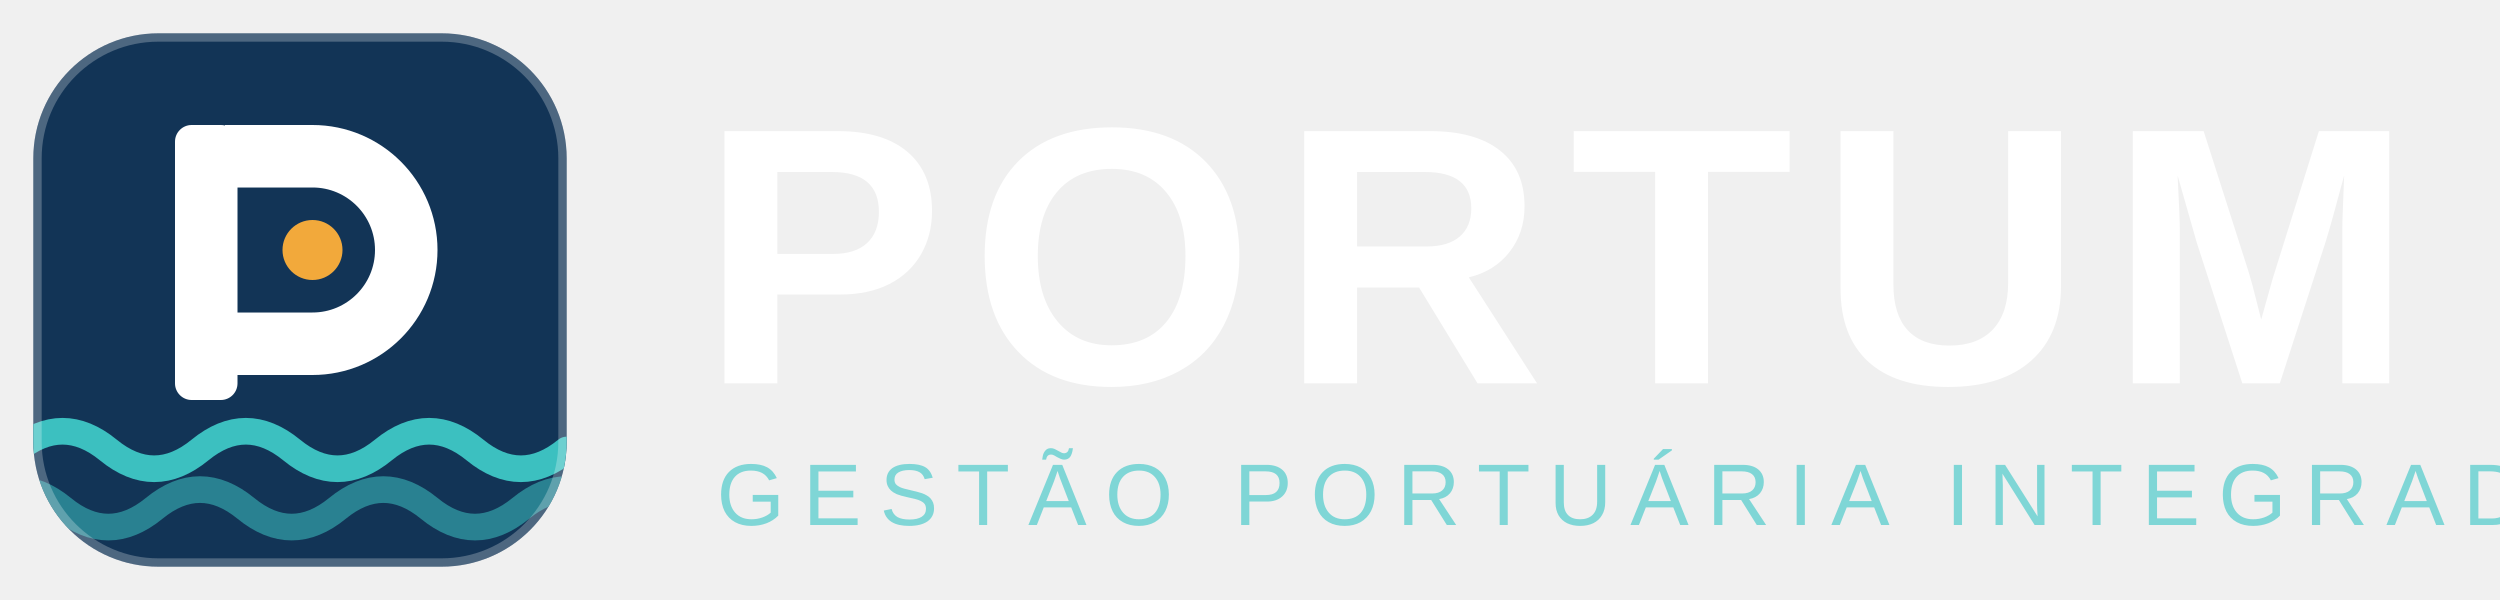
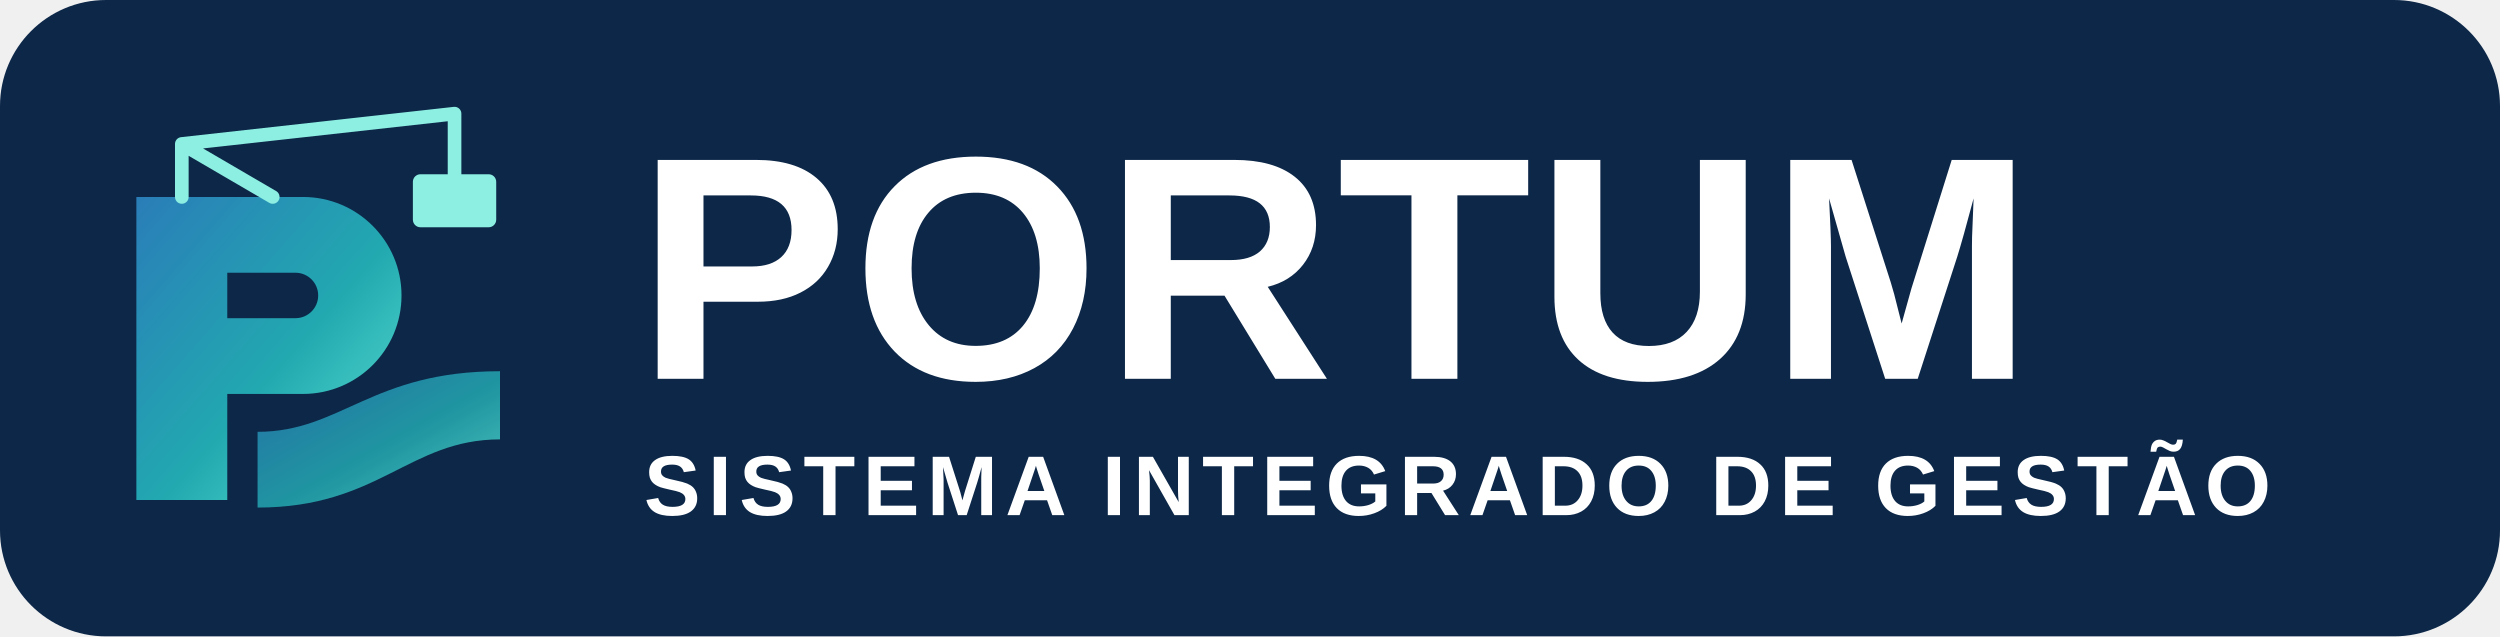
- <svg xmlns="http://www.w3.org/2000/svg" viewBox="0 0 300 72" width="300" height="72" role="img" aria-label="Portum - gestão portuária integrada">
+ <svg xmlns="http://www.w3.org/2000/svg" viewBox="0 0 330 84" width="330" height="84" role="img" aria-label="Portum - Sistema Integrado de Gestão">
  <defs>
-     <clipPath id="pc">
-       <rect x="4" y="4" width="64" height="64" rx="15" />
-     </clipPath>
+     <linearGradient id="g" x1="0" y1="0" x2="1" y2="1">
+       <stop offset="0" stop-color="#2A7DB8" />
+       <stop offset=".55" stop-color="#22A9B0" />
+       <stop offset="1" stop-color="#5FE6D4" />
+     </linearGradient>
  </defs>
-   <g clip-path="url(#pc)">
-     <rect x="4" y="4" width="64" height="64" fill="#123456" />
-     <rect x="21" y="15" width="7.5" height="33" rx="2" fill="#FFFFFF" />
-     <path d="M27 18.75 H37.5 A11.25 11.25 0 0 1 37.5 41.25 H27" fill="none" stroke="#FFFFFF" stroke-width="7.5" />
-     <circle cx="37.5" cy="30" r="3.6" fill="#F2A93B" />
-     <path d="M2 54 q5.5 -4.5 11 0 t11 0 t11 0 t11 0 t11 0 t11 0" fill="none" stroke="#3CC0C0" stroke-width="3.2" stroke-linecap="round" />
-     <path d="M-3.5 61 q5.5 -4.5 11 0 t11 0 t11 0 t11 0 t11 0 t11 0 t11 0" fill="none" stroke="#3CC0C0" stroke-opacity=".55" stroke-width="3.2" stroke-linecap="round" />
+   <rect width="330" height="84" rx="14" fill="#0C2748" />
+   <g transform="translate(10 10)">
+     <path fill="url(#g)" fill-rule="evenodd" d="M8 16H30a13 13 0 0 1 0 26H20V56H8ZM20 26V32H29a3 3 0 0 0 0-6Z" />
+     <path fill="url(#g)" opacity=".85" d="M24 47C35 47 39 39 56 39V48C44 48 40 57 24 57Z" />
+     <path fill="none" stroke="#8DEFE2" stroke-width="1.8" stroke-linecap="round" stroke-linejoin="round" d="M14 16V9L50 5M14 9L26 16M50 5V13" />
+     <rect x="44.5" y="13" width="11" height="7" rx="1" fill="#8DEFE2" />
  </g>
-   <rect x="4.5" y="4.5" width="63" height="63" rx="14.5" fill="none" stroke="#FFFFFF" stroke-opacity=".25" />
-   <text x="84" y="46" font-family="'Barlow Condensed','Arial Narrow',Arial,sans-serif" font-weight="700" font-size="44" letter-spacing="3" fill="#FFFFFF">PORTUM</text>
-   <text x="86" y="63" font-family="'IBM Plex Sans','Segoe UI',Arial,sans-serif" font-weight="500" font-size="10.5" letter-spacing="2.2" fill="#7FD6D6">GESTÃO PORTUÁRIA INTEGRADA</text>
+   <text x="84" y="50" font-family="Montserrat,'Segoe UI',Arial,sans-serif" font-weight="800" font-size="42" letter-spacing=".5" fill="#FFFFFF">PORTUM</text>
+   <text x="85" y="68" font-family="Montserrat,'Segoe UI',Arial,sans-serif" font-weight="700" font-size="11.2" letter-spacing="1" fill="#FFFFFF">SISTEMA INTEGRADO DE GESTÃO</text>
</svg>
